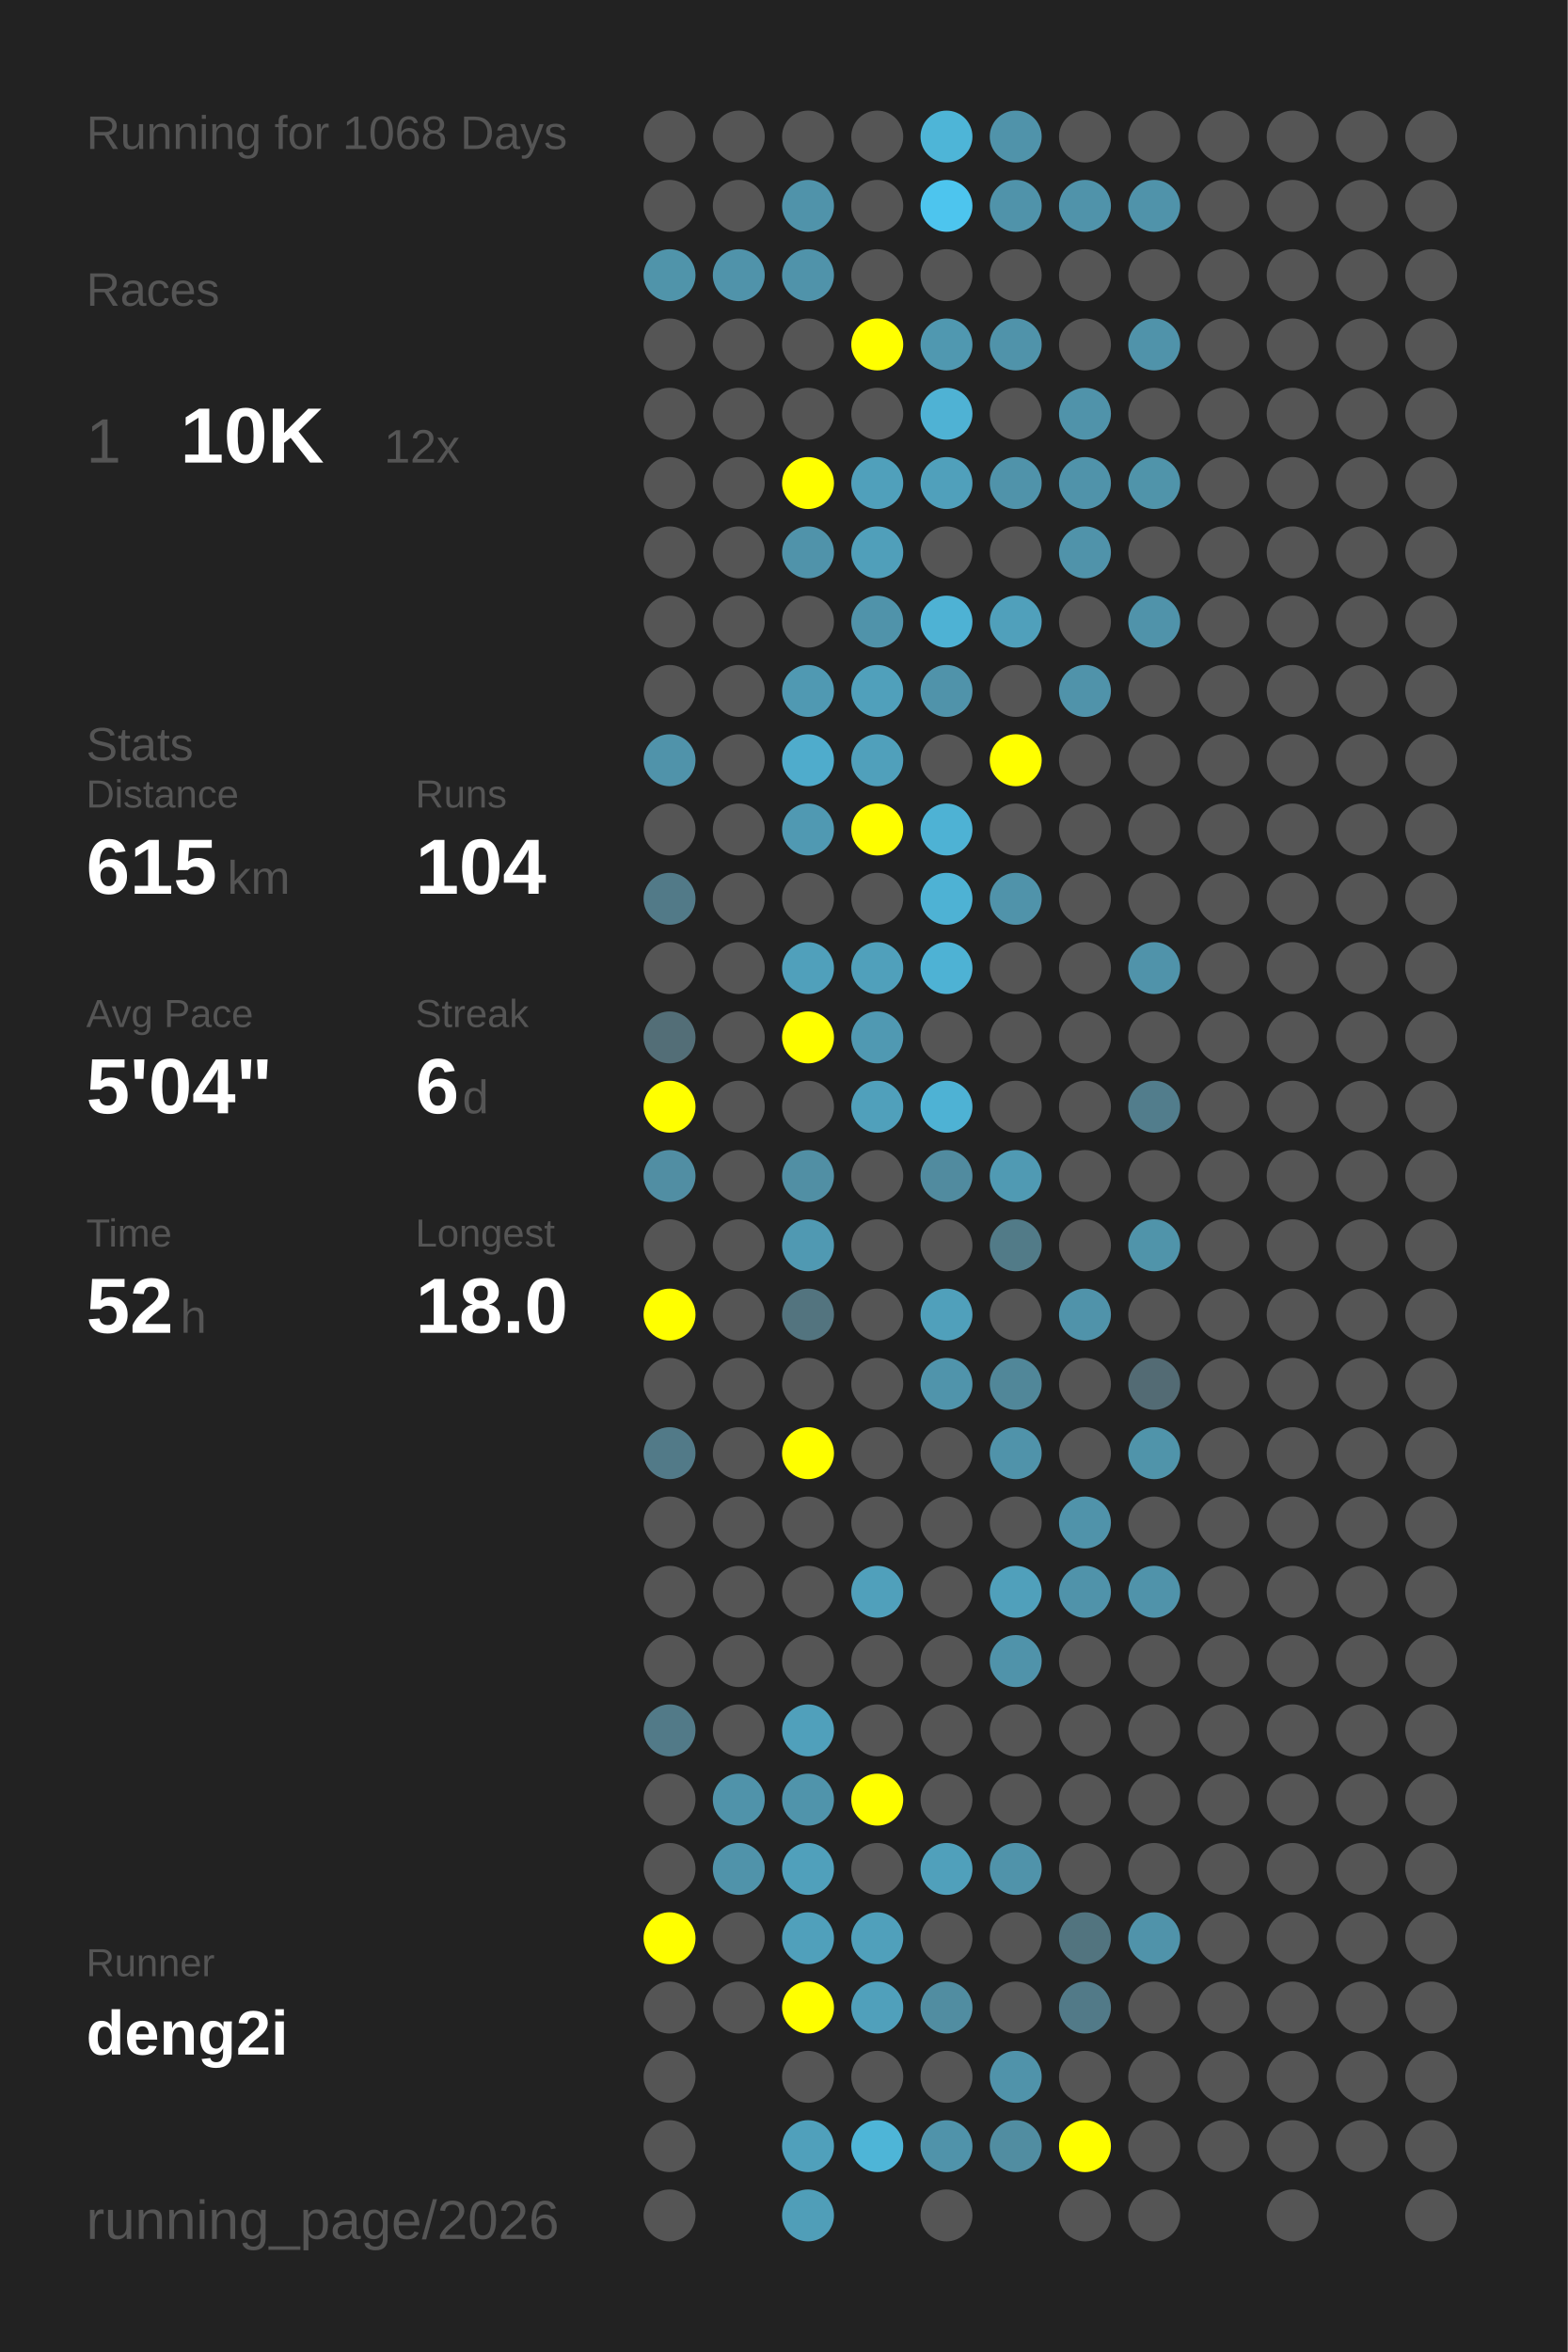
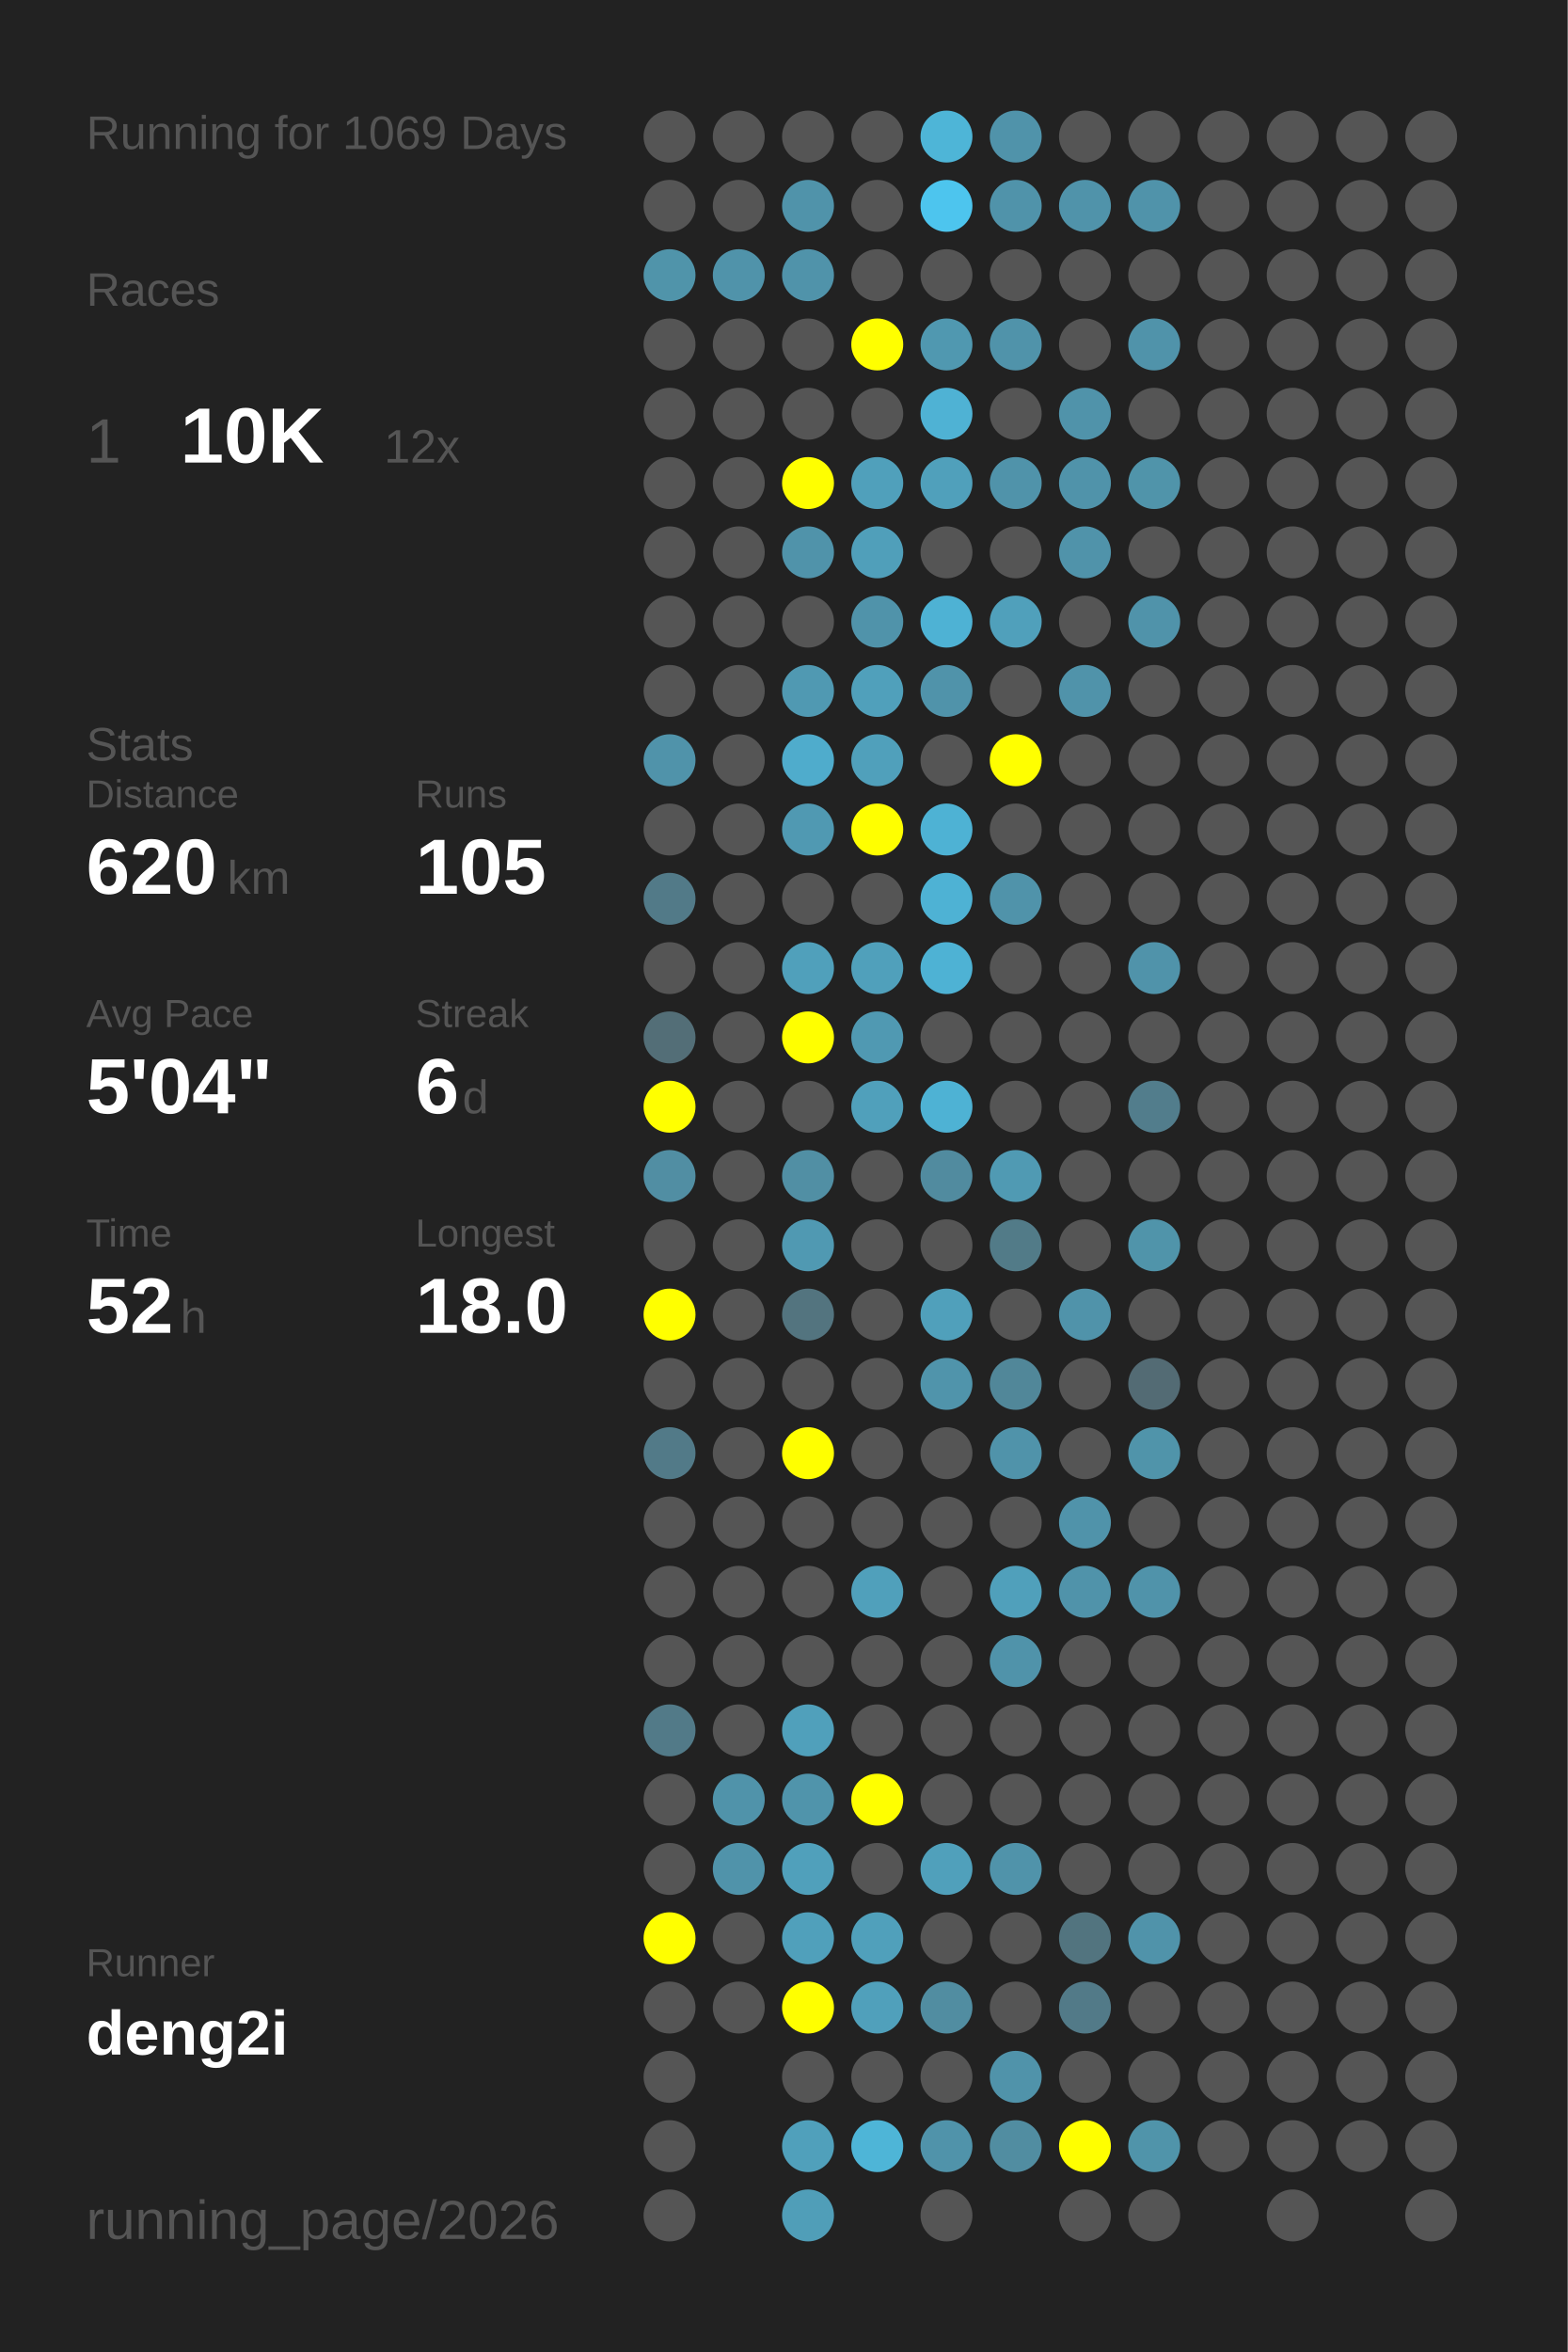
<svg xmlns="http://www.w3.org/2000/svg" baseProfile="full" height="300mm" version="1.1" viewBox="0,0,200,300" width="200mm">
  <defs />
  <rect fill="#222222" height="300" width="200" x="0" y="0" />
-   <text fill="#555555" style="font-size:6px; font-family:Arial;" x="11" y="19">Running for 1068 Days</text>
+   <text fill="#555555" style="font-size:6px; font-family:Arial;" x="11" y="19">Running for 1069 Days</text>
  <text fill="#555555" style="font-size:6px; font-family:Arial;" x="11" y="39">Races</text>
  <text fill="#555555" style="font-size:8px; font-family:Arial;" x="11" y="59">1</text>
  <text fill="#FFFFFF" style="font-size:10px; font-family:Arial; font-weight:bold;" x="23" y="59">10K</text>
  <text fill="#555555" style="font-size:6px; font-family:Arial;" x="49" y="59">12x</text>
  <text fill="#555555" style="font-size:6px; font-family:Arial;" x="11" y="97">Stats</text>
  <text fill="#555555" style="font-size:5px; font-family:Arial;" x="11" y="103">Distance</text>
-   <text fill="#FFFFFF" style="font-size:10px; font-family:Arial; font-weight:bold;" x="11" y="114">615</text>
+   <text fill="#FFFFFF" style="font-size:10px; font-family:Arial; font-weight:bold;" x="11" y="114">620</text>
  <text fill="#555555" style="font-size:6px; font-family:Arial;" x="29" y="114">km</text>
  <text fill="#555555" style="font-size:5px; font-family:Arial;" x="53" y="103">Runs</text>
-   <text fill="#FFFFFF" style="font-size:10px; font-family:Arial; font-weight:bold;" x="53" y="114">104</text>
+   <text fill="#FFFFFF" style="font-size:10px; font-family:Arial; font-weight:bold;" x="53" y="114">105</text>
  <text fill="#555555" style="font-size:5px; font-family:Arial;" x="11" y="131">Avg Pace</text>
  <text fill="#FFFFFF" style="font-size:10px; font-family:Arial; font-weight:bold;" x="11" y="142">5'04"</text>
  <text fill="#555555" style="font-size:5px; font-family:Arial;" x="53" y="131">Streak</text>
  <text fill="#FFFFFF" style="font-size:10px; font-family:Arial; font-weight:bold;" x="53" y="142">6</text>
  <text fill="#555555" style="font-size:6px; font-family:Arial;" x="59" y="142">d</text>
  <text fill="#555555" style="font-size:5px; font-family:Arial;" x="11" y="159">Time</text>
  <text fill="#FFFFFF" style="font-size:10px; font-family:Arial; font-weight:bold;" x="11" y="170">52</text>
  <text fill="#555555" style="font-size:6px; font-family:Arial;" x="23" y="170">h</text>
  <text fill="#555555" style="font-size:5px; font-family:Arial;" x="53" y="159">Longest</text>
  <text fill="#FFFFFF" style="font-size:10px; font-family:Arial; font-weight:bold;" x="53" y="170">18.0</text>
  <text fill="#555555" style="font-size:5px; font-family:Arial;" x="11" y="252.065">Runner</text>
  <text fill="#FFFFFF" style="font-size:8px; font-family:Arial; font-weight:bold;" x="11" y="262.065">deng2i</text>
  <text fill="#555555" style="font-size:7px; font-family:Arial;" x="11" y="285.581">running_page/2026</text>
  <circle cx="85.417" cy="17.419" fill="#555555" r="3.312" />
  <circle cx="85.417" cy="26.258" fill="#555555" r="3.312" />
  <circle cx="85.417" cy="35.097" fill="#5094aa" r="3.312" />
  <circle cx="85.417" cy="43.935" fill="#555555" r="3.312" />
  <circle cx="85.417" cy="52.774" fill="#555555" r="3.312" />
  <circle cx="85.417" cy="61.613" fill="#555555" r="3.312" />
  <circle cx="85.417" cy="70.452" fill="#555555" r="3.312" />
  <circle cx="85.417" cy="79.29" fill="#555555" r="3.312" />
  <circle cx="85.417" cy="88.129" fill="#555555" r="3.312" />
  <circle cx="85.417" cy="96.968" fill="#5093aa" r="3.312" />
  <circle cx="85.417" cy="105.806" fill="#555555" r="3.312" />
  <circle cx="85.417" cy="114.645" fill="#527a88" r="3.312" />
  <circle cx="85.417" cy="123.484" fill="#555555" r="3.312" />
  <circle cx="85.417" cy="132.323" fill="#536e77" r="3.312" />
  <circle cx="85.417" cy="141.161" fill="#FFFF00" r="3.312" />
  <circle cx="85.417" cy="150" fill="#518ea3" r="3.312" />
  <circle cx="85.417" cy="158.839" fill="#555555" r="3.312" />
  <circle cx="85.417" cy="167.677" fill="#FFFF00" r="3.312" />
  <circle cx="85.417" cy="176.516" fill="#555555" r="3.312" />
  <circle cx="85.417" cy="185.355" fill="#527a88" r="3.312" />
  <circle cx="85.417" cy="194.194" fill="#555555" r="3.312" />
  <circle cx="85.417" cy="203.032" fill="#555555" r="3.312" />
  <circle cx="85.417" cy="211.871" fill="#555555" r="3.312" />
  <circle cx="85.417" cy="220.71" fill="#527a88" r="3.312" />
  <circle cx="85.417" cy="229.548" fill="#555555" r="3.312" />
  <circle cx="85.417" cy="238.387" fill="#555555" r="3.312" />
  <circle cx="85.417" cy="247.226" fill="#FFFF00" r="3.312" />
  <circle cx="85.417" cy="256.065" fill="#555555" r="3.312" />
  <circle cx="85.417" cy="264.903" fill="#555555" r="3.312" />
  <circle cx="85.417" cy="273.742" fill="#555555" r="3.312" />
  <circle cx="85.417" cy="282.581" fill="#555555" r="3.312" />
  <circle cx="94.25" cy="17.419" fill="#555555" r="3.312" />
  <circle cx="94.25" cy="26.258" fill="#555555" r="3.312" />
  <circle cx="94.25" cy="35.097" fill="#5093aa" r="3.312" />
  <circle cx="94.25" cy="43.935" fill="#555555" r="3.312" />
  <circle cx="94.25" cy="52.774" fill="#555555" r="3.312" />
  <circle cx="94.25" cy="61.613" fill="#555555" r="3.312" />
  <circle cx="94.25" cy="70.452" fill="#555555" r="3.312" />
  <circle cx="94.25" cy="79.29" fill="#555555" r="3.312" />
  <circle cx="94.25" cy="88.129" fill="#555555" r="3.312" />
  <circle cx="94.25" cy="96.968" fill="#555555" r="3.312" />
  <circle cx="94.25" cy="105.806" fill="#555555" r="3.312" />
  <circle cx="94.25" cy="114.645" fill="#555555" r="3.312" />
  <circle cx="94.25" cy="123.484" fill="#555555" r="3.312" />
  <circle cx="94.25" cy="132.323" fill="#555555" r="3.312" />
  <circle cx="94.25" cy="141.161" fill="#555555" r="3.312" />
  <circle cx="94.25" cy="150" fill="#555555" r="3.312" />
  <circle cx="94.25" cy="158.839" fill="#555555" r="3.312" />
  <circle cx="94.25" cy="167.677" fill="#555555" r="3.312" />
  <circle cx="94.25" cy="176.516" fill="#555555" r="3.312" />
  <circle cx="94.25" cy="185.355" fill="#555555" r="3.312" />
  <circle cx="94.25" cy="194.194" fill="#555555" r="3.312" />
  <circle cx="94.25" cy="203.032" fill="#555555" r="3.312" />
  <circle cx="94.25" cy="211.871" fill="#555555" r="3.312" />
  <circle cx="94.25" cy="220.71" fill="#555555" r="3.312" />
  <circle cx="94.25" cy="229.548" fill="#5093aa" r="3.312" />
  <circle cx="94.25" cy="238.387" fill="#5093aa" r="3.312" />
  <circle cx="94.25" cy="247.226" fill="#555555" r="3.312" />
  <circle cx="94.25" cy="256.065" fill="#555555" r="3.312" />
  <circle cx="103.083" cy="17.419" fill="#555555" r="3.312" />
  <circle cx="103.083" cy="26.258" fill="#5093aa" r="3.312" />
  <circle cx="103.083" cy="35.097" fill="#5093aa" r="3.312" />
  <circle cx="103.083" cy="43.935" fill="#555555" r="3.312" />
  <circle cx="103.083" cy="52.774" fill="#555555" r="3.312" />
  <circle cx="103.083" cy="61.613" fill="#FFFF00" r="3.312" />
  <circle cx="103.083" cy="70.452" fill="#5093aa" r="3.312" />
  <circle cx="103.083" cy="79.29" fill="#555555" r="3.312" />
  <circle cx="103.083" cy="88.129" fill="#5099b2" r="3.312" />
  <circle cx="103.083" cy="96.968" fill="#4faccc" r="3.312" />
  <circle cx="103.083" cy="105.806" fill="#5099b2" r="3.312" />
  <circle cx="103.083" cy="114.645" fill="#555555" r="3.312" />
  <circle cx="103.083" cy="123.484" fill="#50a0bb" r="3.312" />
  <circle cx="103.083" cy="132.323" fill="#FFFF00" r="3.312" />
  <circle cx="103.083" cy="141.161" fill="#555555" r="3.312" />
  <circle cx="103.083" cy="150" fill="#518fa4" r="3.312" />
  <circle cx="103.083" cy="158.839" fill="#5099b2" r="3.312" />
  <circle cx="103.083" cy="167.677" fill="#53747f" r="3.312" />
  <circle cx="103.083" cy="176.516" fill="#555555" r="3.312" />
  <circle cx="103.083" cy="185.355" fill="#FFFF00" r="3.312" />
  <circle cx="103.083" cy="194.194" fill="#555555" r="3.312" />
  <circle cx="103.083" cy="203.032" fill="#555555" r="3.312" />
  <circle cx="103.083" cy="211.871" fill="#555555" r="3.312" />
  <circle cx="103.083" cy="220.71" fill="#50a0bb" r="3.312" />
  <circle cx="103.083" cy="229.548" fill="#5094ab" r="3.312" />
  <circle cx="103.083" cy="238.387" fill="#50a0bb" r="3.312" />
  <circle cx="103.083" cy="247.226" fill="#50a0bb" r="3.312" />
  <circle cx="103.083" cy="256.065" fill="#FFFF00" r="3.312" />
  <circle cx="103.083" cy="264.903" fill="#555555" r="3.312" />
  <circle cx="103.083" cy="273.742" fill="#50a0bb" r="3.312" />
  <circle cx="103.083" cy="282.581" fill="#509eb8" r="3.312" />
  <circle cx="111.917" cy="17.419" fill="#555555" r="3.312" />
  <circle cx="111.917" cy="26.258" fill="#555555" r="3.312" />
  <circle cx="111.917" cy="35.097" fill="#555555" r="3.312" />
  <circle cx="111.917" cy="43.935" fill="#FFFF00" r="3.312" />
  <circle cx="111.917" cy="52.774" fill="#555555" r="3.312" />
  <circle cx="111.917" cy="61.613" fill="#50a0bb" r="3.312" />
  <circle cx="111.917" cy="70.452" fill="#509fba" r="3.312" />
  <circle cx="111.917" cy="79.29" fill="#5093aa" r="3.312" />
  <circle cx="111.917" cy="88.129" fill="#50a0bb" r="3.312" />
  <circle cx="111.917" cy="96.968" fill="#50a0bb" r="3.312" />
  <circle cx="111.917" cy="105.806" fill="#FFFF00" r="3.312" />
  <circle cx="111.917" cy="114.645" fill="#555555" r="3.312" />
  <circle cx="111.917" cy="123.484" fill="#50a0bb" r="3.312" />
  <circle cx="111.917" cy="132.323" fill="#5099b2" r="3.312" />
  <circle cx="111.917" cy="141.161" fill="#50a0bb" r="3.312" />
  <circle cx="111.917" cy="150" fill="#555555" r="3.312" />
  <circle cx="111.917" cy="158.839" fill="#555555" r="3.312" />
  <circle cx="111.917" cy="167.677" fill="#555555" r="3.312" />
  <circle cx="111.917" cy="176.516" fill="#555555" r="3.312" />
  <circle cx="111.917" cy="185.355" fill="#555555" r="3.312" />
  <circle cx="111.917" cy="194.194" fill="#555555" r="3.312" />
  <circle cx="111.917" cy="203.032" fill="#50a0bb" r="3.312" />
  <circle cx="111.917" cy="211.871" fill="#555555" r="3.312" />
  <circle cx="111.917" cy="220.71" fill="#555555" r="3.312" />
  <circle cx="111.917" cy="229.548" fill="#FFFF00" r="3.312" />
  <circle cx="111.917" cy="238.387" fill="#555555" r="3.312" />
  <circle cx="111.917" cy="247.226" fill="#50a0bb" r="3.312" />
  <circle cx="111.917" cy="256.065" fill="#50a0bb" r="3.312" />
  <circle cx="111.917" cy="264.903" fill="#555555" r="3.312" />
  <circle cx="111.917" cy="273.742" fill="#4eb5d7" r="3.312" />
  <circle cx="120.75" cy="17.419" fill="#4eb5d7" r="3.312" />
  <circle cx="120.75" cy="26.258" fill="#4dc5ee" r="3.312" />
  <circle cx="120.75" cy="35.097" fill="#555555" r="3.312" />
  <circle cx="120.75" cy="43.935" fill="#5098b0" r="3.312" />
  <circle cx="120.75" cy="52.774" fill="#4fb2d4" r="3.312" />
  <circle cx="120.75" cy="61.613" fill="#50a0bb" r="3.312" />
  <circle cx="120.75" cy="70.452" fill="#555555" r="3.312" />
  <circle cx="120.75" cy="79.29" fill="#4eb2d4" r="3.312" />
  <circle cx="120.75" cy="88.129" fill="#5093aa" r="3.312" />
  <circle cx="120.75" cy="96.968" fill="#555555" r="3.312" />
  <circle cx="120.75" cy="105.806" fill="#4eb2d4" r="3.312" />
  <circle cx="120.75" cy="114.645" fill="#4eb2d4" r="3.312" />
  <circle cx="120.75" cy="123.484" fill="#4eb2d4" r="3.312" />
  <circle cx="120.75" cy="132.323" fill="#555555" r="3.312" />
  <circle cx="120.75" cy="141.161" fill="#4eb2d4" r="3.312" />
  <circle cx="120.75" cy="150" fill="#518b9f" r="3.312" />
  <circle cx="120.75" cy="158.839" fill="#555555" r="3.312" />
  <circle cx="120.75" cy="167.677" fill="#50a0bb" r="3.312" />
  <circle cx="120.75" cy="176.516" fill="#5094ab" r="3.312" />
  <circle cx="120.75" cy="185.355" fill="#555555" r="3.312" />
  <circle cx="120.75" cy="194.194" fill="#555555" r="3.312" />
  <circle cx="120.75" cy="203.032" fill="#555555" r="3.312" />
  <circle cx="120.75" cy="211.871" fill="#555555" r="3.312" />
  <circle cx="120.75" cy="220.71" fill="#555555" r="3.312" />
  <circle cx="120.75" cy="229.548" fill="#555555" r="3.312" />
  <circle cx="120.75" cy="238.387" fill="#50a0bb" r="3.312" />
  <circle cx="120.75" cy="247.226" fill="#555555" r="3.312" />
  <circle cx="120.75" cy="256.065" fill="#518da1" r="3.312" />
  <circle cx="120.75" cy="264.903" fill="#555555" r="3.312" />
  <circle cx="120.75" cy="273.742" fill="#5093aa" r="3.312" />
  <circle cx="120.75" cy="282.581" fill="#555555" r="3.312" />
  <circle cx="129.583" cy="17.419" fill="#5093aa" r="3.312" />
  <circle cx="129.583" cy="26.258" fill="#5093aa" r="3.312" />
  <circle cx="129.583" cy="35.097" fill="#555555" r="3.312" />
  <circle cx="129.583" cy="43.935" fill="#5093aa" r="3.312" />
  <circle cx="129.583" cy="52.774" fill="#555555" r="3.312" />
  <circle cx="129.583" cy="61.613" fill="#5093aa" r="3.312" />
  <circle cx="129.583" cy="70.452" fill="#555555" r="3.312" />
  <circle cx="129.583" cy="79.29" fill="#50a0bb" r="3.312" />
  <circle cx="129.583" cy="88.129" fill="#555555" r="3.312" />
  <circle cx="129.583" cy="96.968" fill="#FFFF00" r="3.312" />
  <circle cx="129.583" cy="105.806" fill="#555555" r="3.312" />
  <circle cx="129.583" cy="114.645" fill="#5093aa" r="3.312" />
  <circle cx="129.583" cy="123.484" fill="#555555" r="3.312" />
  <circle cx="129.583" cy="132.323" fill="#555555" r="3.312" />
  <circle cx="129.583" cy="141.161" fill="#555555" r="3.312" />
  <circle cx="129.583" cy="150" fill="#509ab3" r="3.312" />
  <circle cx="129.583" cy="158.839" fill="#527b88" r="3.312" />
  <circle cx="129.583" cy="167.677" fill="#555555" r="3.312" />
  <circle cx="129.583" cy="176.516" fill="#518799" r="3.312" />
  <circle cx="129.583" cy="185.355" fill="#5093aa" r="3.312" />
  <circle cx="129.583" cy="194.194" fill="#555555" r="3.312" />
  <circle cx="129.583" cy="203.032" fill="#50a0bb" r="3.312" />
  <circle cx="129.583" cy="211.871" fill="#5093aa" r="3.312" />
  <circle cx="129.583" cy="220.71" fill="#555555" r="3.312" />
  <circle cx="129.583" cy="229.548" fill="#555555" r="3.312" />
  <circle cx="129.583" cy="238.387" fill="#5093aa" r="3.312" />
  <circle cx="129.583" cy="247.226" fill="#555555" r="3.312" />
  <circle cx="129.583" cy="256.065" fill="#555555" r="3.312" />
  <circle cx="129.583" cy="264.903" fill="#5093aa" r="3.312" />
  <circle cx="129.583" cy="273.742" fill="#518da1" r="3.312" />
  <circle cx="138.417" cy="17.419" fill="#555555" r="3.312" />
  <circle cx="138.417" cy="26.258" fill="#5093aa" r="3.312" />
  <circle cx="138.417" cy="35.097" fill="#555555" r="3.312" />
  <circle cx="138.417" cy="43.935" fill="#555555" r="3.312" />
  <circle cx="138.417" cy="52.774" fill="#5093aa" r="3.312" />
  <circle cx="138.417" cy="61.613" fill="#5093aa" r="3.312" />
  <circle cx="138.417" cy="70.452" fill="#5093aa" r="3.312" />
  <circle cx="138.417" cy="79.29" fill="#555555" r="3.312" />
  <circle cx="138.417" cy="88.129" fill="#5093aa" r="3.312" />
  <circle cx="138.417" cy="96.968" fill="#555555" r="3.312" />
  <circle cx="138.417" cy="105.806" fill="#555555" r="3.312" />
  <circle cx="138.417" cy="114.645" fill="#555555" r="3.312" />
  <circle cx="138.417" cy="123.484" fill="#555555" r="3.312" />
  <circle cx="138.417" cy="132.323" fill="#555555" r="3.312" />
  <circle cx="138.417" cy="141.161" fill="#555555" r="3.312" />
  <circle cx="138.417" cy="150" fill="#555555" r="3.312" />
  <circle cx="138.417" cy="158.839" fill="#555555" r="3.312" />
  <circle cx="138.417" cy="167.677" fill="#5093aa" r="3.312" />
  <circle cx="138.417" cy="176.516" fill="#555555" r="3.312" />
  <circle cx="138.417" cy="185.355" fill="#555555" r="3.312" />
  <circle cx="138.417" cy="194.194" fill="#5093aa" r="3.312" />
  <circle cx="138.417" cy="203.032" fill="#5093aa" r="3.312" />
  <circle cx="138.417" cy="211.871" fill="#555555" r="3.312" />
  <circle cx="138.417" cy="220.71" fill="#555555" r="3.312" />
  <circle cx="138.417" cy="229.548" fill="#555555" r="3.312" />
  <circle cx="138.417" cy="238.387" fill="#555555" r="3.312" />
  <circle cx="138.417" cy="247.226" fill="#52747f" r="3.312" />
  <circle cx="138.417" cy="256.065" fill="#527a88" r="3.312" />
  <circle cx="138.417" cy="264.903" fill="#555555" r="3.312" />
  <circle cx="138.417" cy="273.742" fill="#FFFF00" r="3.312" />
  <circle cx="138.417" cy="282.581" fill="#555555" r="3.312" />
  <circle cx="147.25" cy="17.419" fill="#555555" r="3.312" />
  <circle cx="147.25" cy="26.258" fill="#5093aa" r="3.312" />
  <circle cx="147.25" cy="35.097" fill="#555555" r="3.312" />
  <circle cx="147.25" cy="43.935" fill="#5093aa" r="3.312" />
  <circle cx="147.25" cy="52.774" fill="#555555" r="3.312" />
  <circle cx="147.25" cy="61.613" fill="#5094aa" r="3.312" />
  <circle cx="147.25" cy="70.452" fill="#555555" r="3.312" />
  <circle cx="147.25" cy="79.29" fill="#5093aa" r="3.312" />
  <circle cx="147.25" cy="88.129" fill="#555555" r="3.312" />
  <circle cx="147.25" cy="96.968" fill="#555555" r="3.312" />
  <circle cx="147.25" cy="105.806" fill="#555555" r="3.312" />
  <circle cx="147.25" cy="114.645" fill="#555555" r="3.312" />
  <circle cx="147.25" cy="123.484" fill="#5093aa" r="3.312" />
  <circle cx="147.25" cy="132.323" fill="#555555" r="3.312" />
  <circle cx="147.25" cy="141.161" fill="#527d8c" r="3.312" />
  <circle cx="147.25" cy="150" fill="#555555" r="3.312" />
  <circle cx="147.25" cy="158.839" fill="#5094aa" r="3.312" />
  <circle cx="147.25" cy="167.677" fill="#555555" r="3.312" />
  <circle cx="147.25" cy="176.516" fill="#536b74" r="3.312" />
  <circle cx="147.25" cy="185.355" fill="#5094aa" r="3.312" />
  <circle cx="147.25" cy="194.194" fill="#555555" r="3.312" />
  <circle cx="147.25" cy="203.032" fill="#5093aa" r="3.312" />
  <circle cx="147.25" cy="211.871" fill="#555555" r="3.312" />
  <circle cx="147.25" cy="220.71" fill="#555555" r="3.312" />
  <circle cx="147.25" cy="229.548" fill="#555555" r="3.312" />
  <circle cx="147.25" cy="238.387" fill="#555555" r="3.312" />
  <circle cx="147.25" cy="247.226" fill="#5093aa" r="3.312" />
  <circle cx="147.25" cy="256.065" fill="#555555" r="3.312" />
  <circle cx="147.25" cy="264.903" fill="#555555" r="3.312" />
-   <circle cx="147.25" cy="273.742" fill="#555555" r="3.312" />
+   <circle cx="147.25" cy="273.742" fill="#5094aa" r="3.312" />
  <circle cx="147.25" cy="282.581" fill="#555555" r="3.312" />
  <circle cx="156.083" cy="17.419" fill="#555555" r="3.312" />
  <circle cx="156.083" cy="26.258" fill="#555555" r="3.312" />
  <circle cx="156.083" cy="35.097" fill="#555555" r="3.312" />
  <circle cx="156.083" cy="43.935" fill="#555555" r="3.312" />
  <circle cx="156.083" cy="52.774" fill="#555555" r="3.312" />
  <circle cx="156.083" cy="61.613" fill="#555555" r="3.312" />
  <circle cx="156.083" cy="70.452" fill="#555555" r="3.312" />
  <circle cx="156.083" cy="79.29" fill="#555555" r="3.312" />
  <circle cx="156.083" cy="88.129" fill="#555555" r="3.312" />
  <circle cx="156.083" cy="96.968" fill="#555555" r="3.312" />
  <circle cx="156.083" cy="105.806" fill="#555555" r="3.312" />
  <circle cx="156.083" cy="114.645" fill="#555555" r="3.312" />
  <circle cx="156.083" cy="123.484" fill="#555555" r="3.312" />
  <circle cx="156.083" cy="132.323" fill="#555555" r="3.312" />
  <circle cx="156.083" cy="141.161" fill="#555555" r="3.312" />
  <circle cx="156.083" cy="150" fill="#555555" r="3.312" />
  <circle cx="156.083" cy="158.839" fill="#555555" r="3.312" />
  <circle cx="156.083" cy="167.677" fill="#555555" r="3.312" />
  <circle cx="156.083" cy="176.516" fill="#555555" r="3.312" />
  <circle cx="156.083" cy="185.355" fill="#555555" r="3.312" />
  <circle cx="156.083" cy="194.194" fill="#555555" r="3.312" />
  <circle cx="156.083" cy="203.032" fill="#555555" r="3.312" />
  <circle cx="156.083" cy="211.871" fill="#555555" r="3.312" />
  <circle cx="156.083" cy="220.71" fill="#555555" r="3.312" />
  <circle cx="156.083" cy="229.548" fill="#555555" r="3.312" />
  <circle cx="156.083" cy="238.387" fill="#555555" r="3.312" />
  <circle cx="156.083" cy="247.226" fill="#555555" r="3.312" />
  <circle cx="156.083" cy="256.065" fill="#555555" r="3.312" />
  <circle cx="156.083" cy="264.903" fill="#555555" r="3.312" />
  <circle cx="156.083" cy="273.742" fill="#555555" r="3.312" />
  <circle cx="164.917" cy="17.419" fill="#555555" r="3.312" />
  <circle cx="164.917" cy="26.258" fill="#555555" r="3.312" />
  <circle cx="164.917" cy="35.097" fill="#555555" r="3.312" />
  <circle cx="164.917" cy="43.935" fill="#555555" r="3.312" />
  <circle cx="164.917" cy="52.774" fill="#555555" r="3.312" />
  <circle cx="164.917" cy="61.613" fill="#555555" r="3.312" />
  <circle cx="164.917" cy="70.452" fill="#555555" r="3.312" />
  <circle cx="164.917" cy="79.29" fill="#555555" r="3.312" />
  <circle cx="164.917" cy="88.129" fill="#555555" r="3.312" />
  <circle cx="164.917" cy="96.968" fill="#555555" r="3.312" />
  <circle cx="164.917" cy="105.806" fill="#555555" r="3.312" />
  <circle cx="164.917" cy="114.645" fill="#555555" r="3.312" />
  <circle cx="164.917" cy="123.484" fill="#555555" r="3.312" />
  <circle cx="164.917" cy="132.323" fill="#555555" r="3.312" />
  <circle cx="164.917" cy="141.161" fill="#555555" r="3.312" />
  <circle cx="164.917" cy="150" fill="#555555" r="3.312" />
  <circle cx="164.917" cy="158.839" fill="#555555" r="3.312" />
  <circle cx="164.917" cy="167.677" fill="#555555" r="3.312" />
  <circle cx="164.917" cy="176.516" fill="#555555" r="3.312" />
  <circle cx="164.917" cy="185.355" fill="#555555" r="3.312" />
  <circle cx="164.917" cy="194.194" fill="#555555" r="3.312" />
  <circle cx="164.917" cy="203.032" fill="#555555" r="3.312" />
  <circle cx="164.917" cy="211.871" fill="#555555" r="3.312" />
  <circle cx="164.917" cy="220.71" fill="#555555" r="3.312" />
  <circle cx="164.917" cy="229.548" fill="#555555" r="3.312" />
  <circle cx="164.917" cy="238.387" fill="#555555" r="3.312" />
  <circle cx="164.917" cy="247.226" fill="#555555" r="3.312" />
  <circle cx="164.917" cy="256.065" fill="#555555" r="3.312" />
  <circle cx="164.917" cy="264.903" fill="#555555" r="3.312" />
  <circle cx="164.917" cy="273.742" fill="#555555" r="3.312" />
  <circle cx="164.917" cy="282.581" fill="#555555" r="3.312" />
  <circle cx="173.75" cy="17.419" fill="#555555" r="3.312" />
  <circle cx="173.75" cy="26.258" fill="#555555" r="3.312" />
  <circle cx="173.75" cy="35.097" fill="#555555" r="3.312" />
  <circle cx="173.75" cy="43.935" fill="#555555" r="3.312" />
  <circle cx="173.75" cy="52.774" fill="#555555" r="3.312" />
  <circle cx="173.75" cy="61.613" fill="#555555" r="3.312" />
  <circle cx="173.75" cy="70.452" fill="#555555" r="3.312" />
  <circle cx="173.75" cy="79.29" fill="#555555" r="3.312" />
  <circle cx="173.75" cy="88.129" fill="#555555" r="3.312" />
  <circle cx="173.75" cy="96.968" fill="#555555" r="3.312" />
  <circle cx="173.75" cy="105.806" fill="#555555" r="3.312" />
  <circle cx="173.75" cy="114.645" fill="#555555" r="3.312" />
  <circle cx="173.75" cy="123.484" fill="#555555" r="3.312" />
  <circle cx="173.75" cy="132.323" fill="#555555" r="3.312" />
  <circle cx="173.75" cy="141.161" fill="#555555" r="3.312" />
  <circle cx="173.75" cy="150" fill="#555555" r="3.312" />
  <circle cx="173.75" cy="158.839" fill="#555555" r="3.312" />
  <circle cx="173.75" cy="167.677" fill="#555555" r="3.312" />
  <circle cx="173.75" cy="176.516" fill="#555555" r="3.312" />
  <circle cx="173.75" cy="185.355" fill="#555555" r="3.312" />
  <circle cx="173.75" cy="194.194" fill="#555555" r="3.312" />
  <circle cx="173.75" cy="203.032" fill="#555555" r="3.312" />
  <circle cx="173.75" cy="211.871" fill="#555555" r="3.312" />
  <circle cx="173.75" cy="220.71" fill="#555555" r="3.312" />
  <circle cx="173.75" cy="229.548" fill="#555555" r="3.312" />
  <circle cx="173.75" cy="238.387" fill="#555555" r="3.312" />
  <circle cx="173.75" cy="247.226" fill="#555555" r="3.312" />
  <circle cx="173.75" cy="256.065" fill="#555555" r="3.312" />
  <circle cx="173.75" cy="264.903" fill="#555555" r="3.312" />
  <circle cx="173.75" cy="273.742" fill="#555555" r="3.312" />
  <circle cx="182.583" cy="17.419" fill="#555555" r="3.312" />
  <circle cx="182.583" cy="26.258" fill="#555555" r="3.312" />
  <circle cx="182.583" cy="35.097" fill="#555555" r="3.312" />
  <circle cx="182.583" cy="43.935" fill="#555555" r="3.312" />
  <circle cx="182.583" cy="52.774" fill="#555555" r="3.312" />
  <circle cx="182.583" cy="61.613" fill="#555555" r="3.312" />
  <circle cx="182.583" cy="70.452" fill="#555555" r="3.312" />
  <circle cx="182.583" cy="79.29" fill="#555555" r="3.312" />
  <circle cx="182.583" cy="88.129" fill="#555555" r="3.312" />
  <circle cx="182.583" cy="96.968" fill="#555555" r="3.312" />
  <circle cx="182.583" cy="105.806" fill="#555555" r="3.312" />
  <circle cx="182.583" cy="114.645" fill="#555555" r="3.312" />
  <circle cx="182.583" cy="123.484" fill="#555555" r="3.312" />
  <circle cx="182.583" cy="132.323" fill="#555555" r="3.312" />
  <circle cx="182.583" cy="141.161" fill="#555555" r="3.312" />
  <circle cx="182.583" cy="150" fill="#555555" r="3.312" />
  <circle cx="182.583" cy="158.839" fill="#555555" r="3.312" />
  <circle cx="182.583" cy="167.677" fill="#555555" r="3.312" />
  <circle cx="182.583" cy="176.516" fill="#555555" r="3.312" />
  <circle cx="182.583" cy="185.355" fill="#555555" r="3.312" />
  <circle cx="182.583" cy="194.194" fill="#555555" r="3.312" />
  <circle cx="182.583" cy="203.032" fill="#555555" r="3.312" />
  <circle cx="182.583" cy="211.871" fill="#555555" r="3.312" />
  <circle cx="182.583" cy="220.71" fill="#555555" r="3.312" />
  <circle cx="182.583" cy="229.548" fill="#555555" r="3.312" />
  <circle cx="182.583" cy="238.387" fill="#555555" r="3.312" />
  <circle cx="182.583" cy="247.226" fill="#555555" r="3.312" />
  <circle cx="182.583" cy="256.065" fill="#555555" r="3.312" />
  <circle cx="182.583" cy="264.903" fill="#555555" r="3.312" />
  <circle cx="182.583" cy="273.742" fill="#555555" r="3.312" />
  <circle cx="182.583" cy="282.581" fill="#555555" r="3.312" />
</svg>
